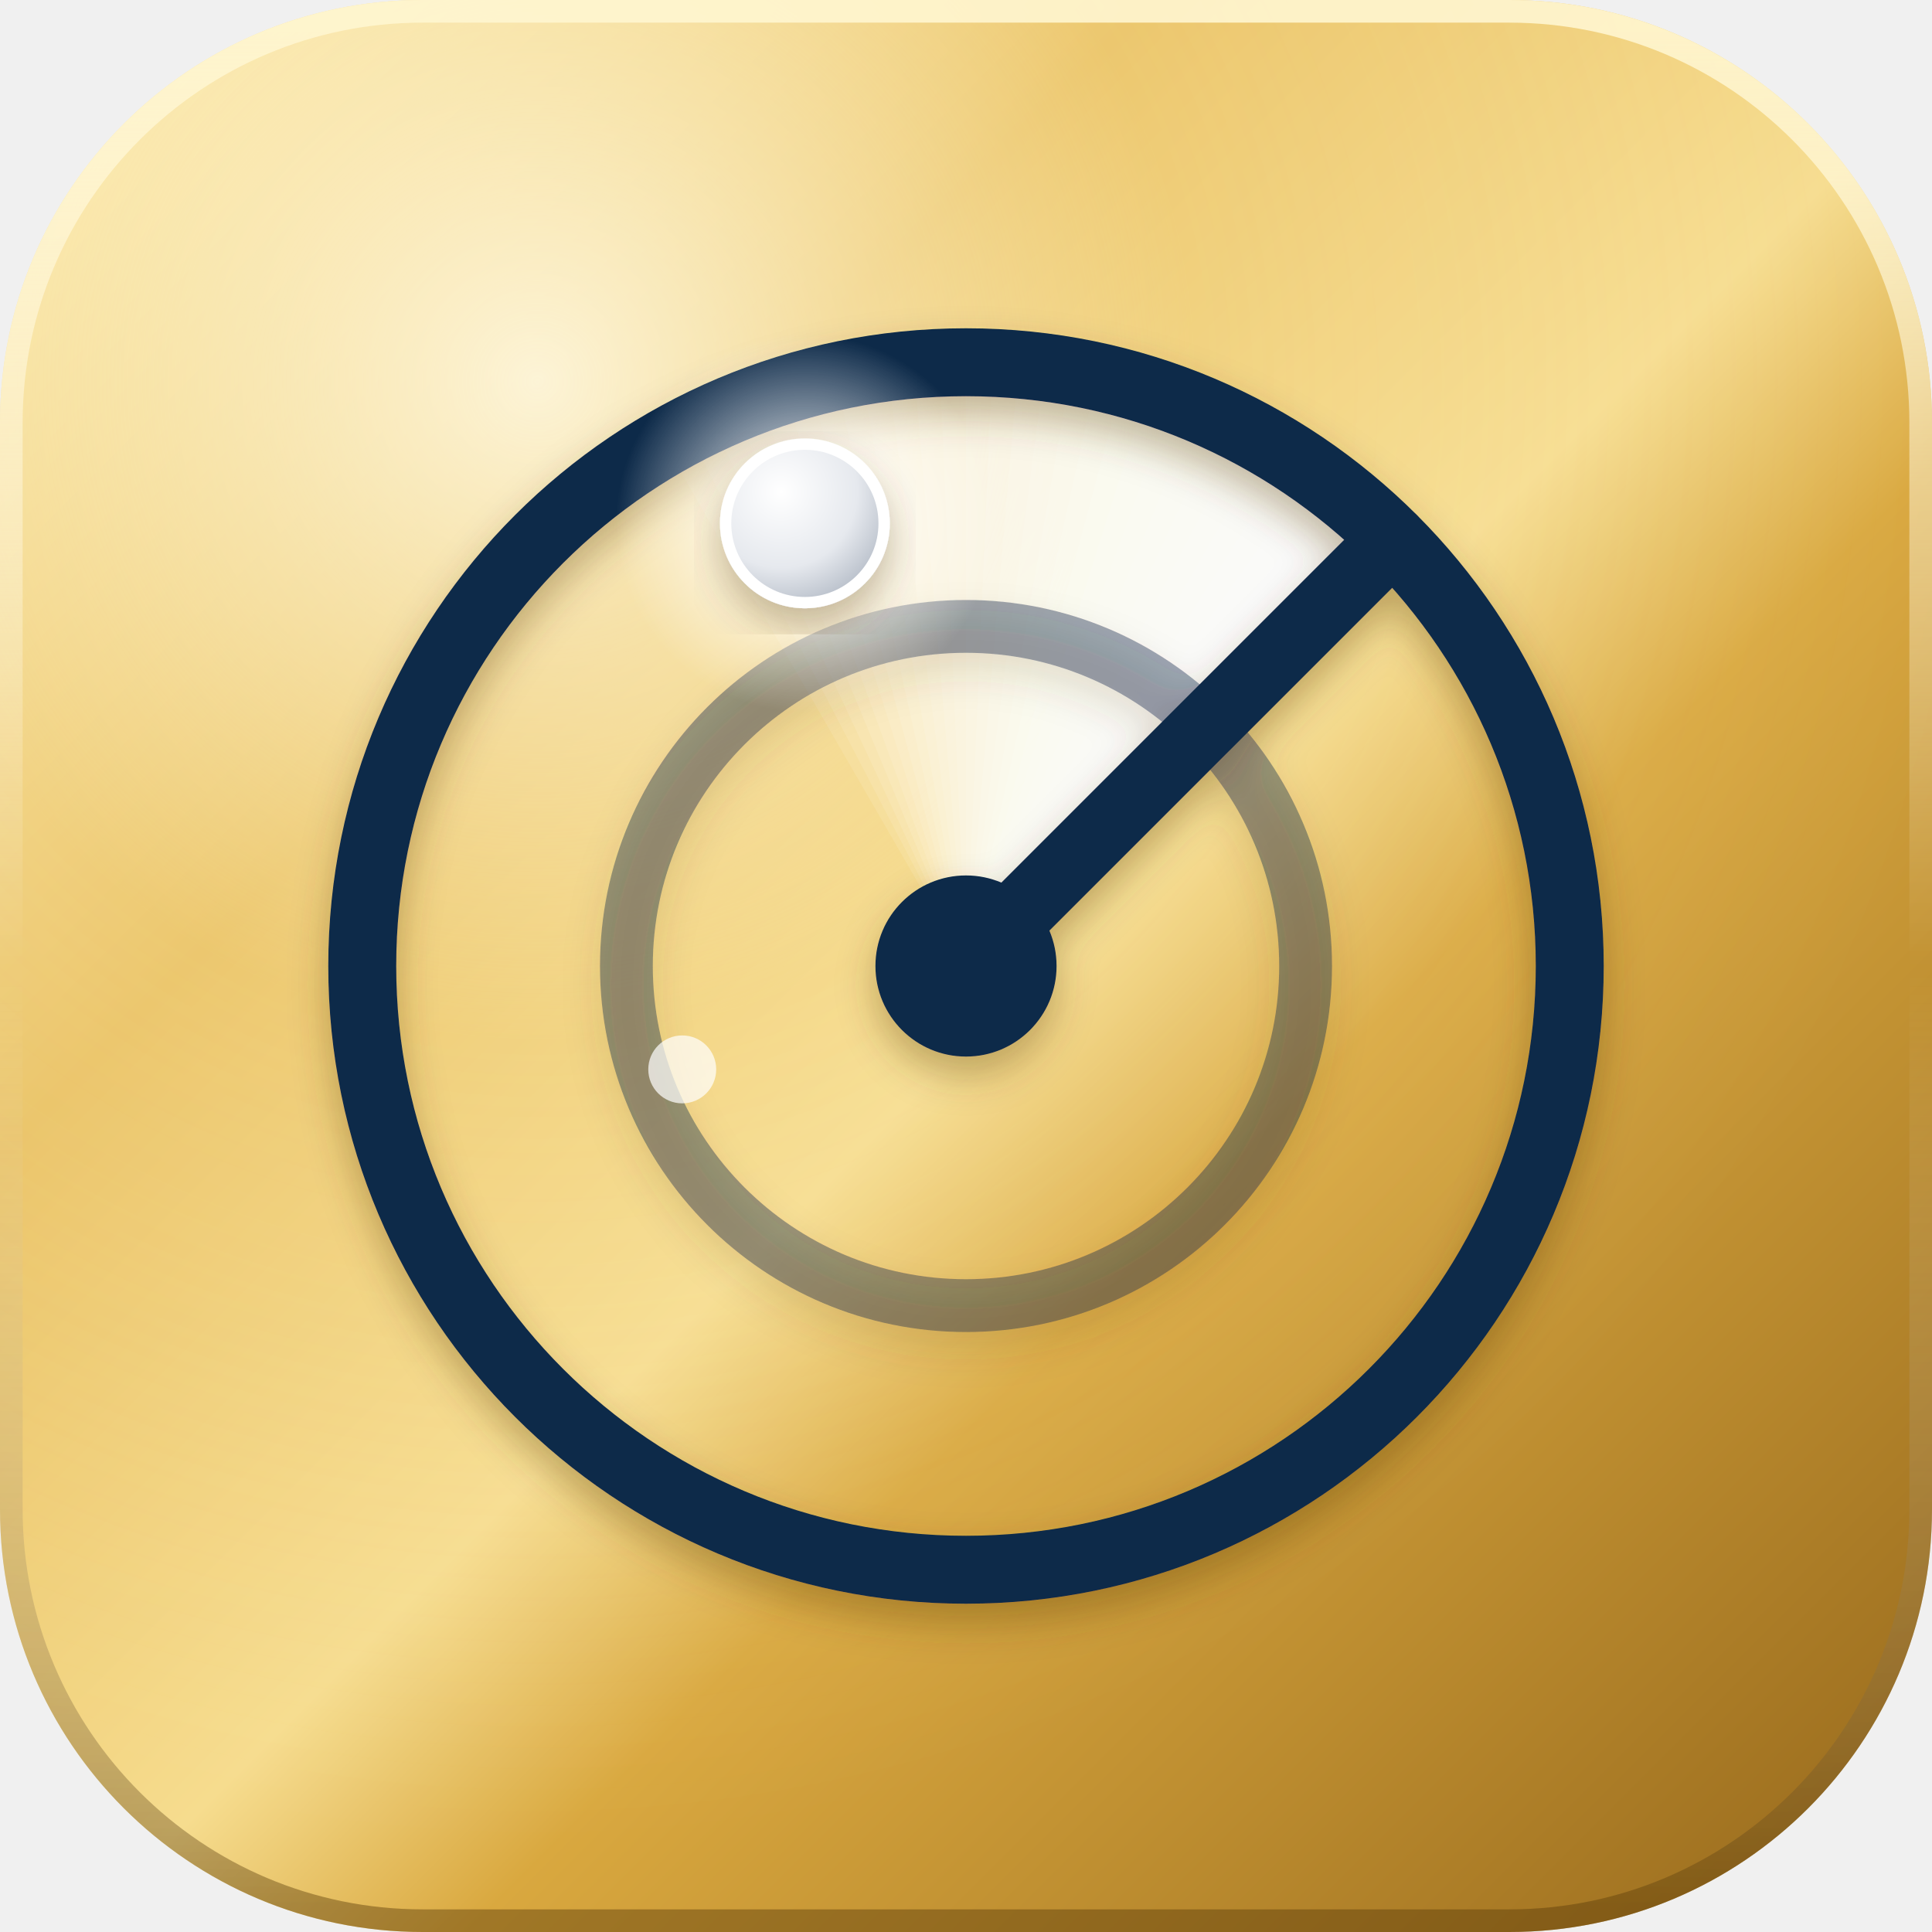
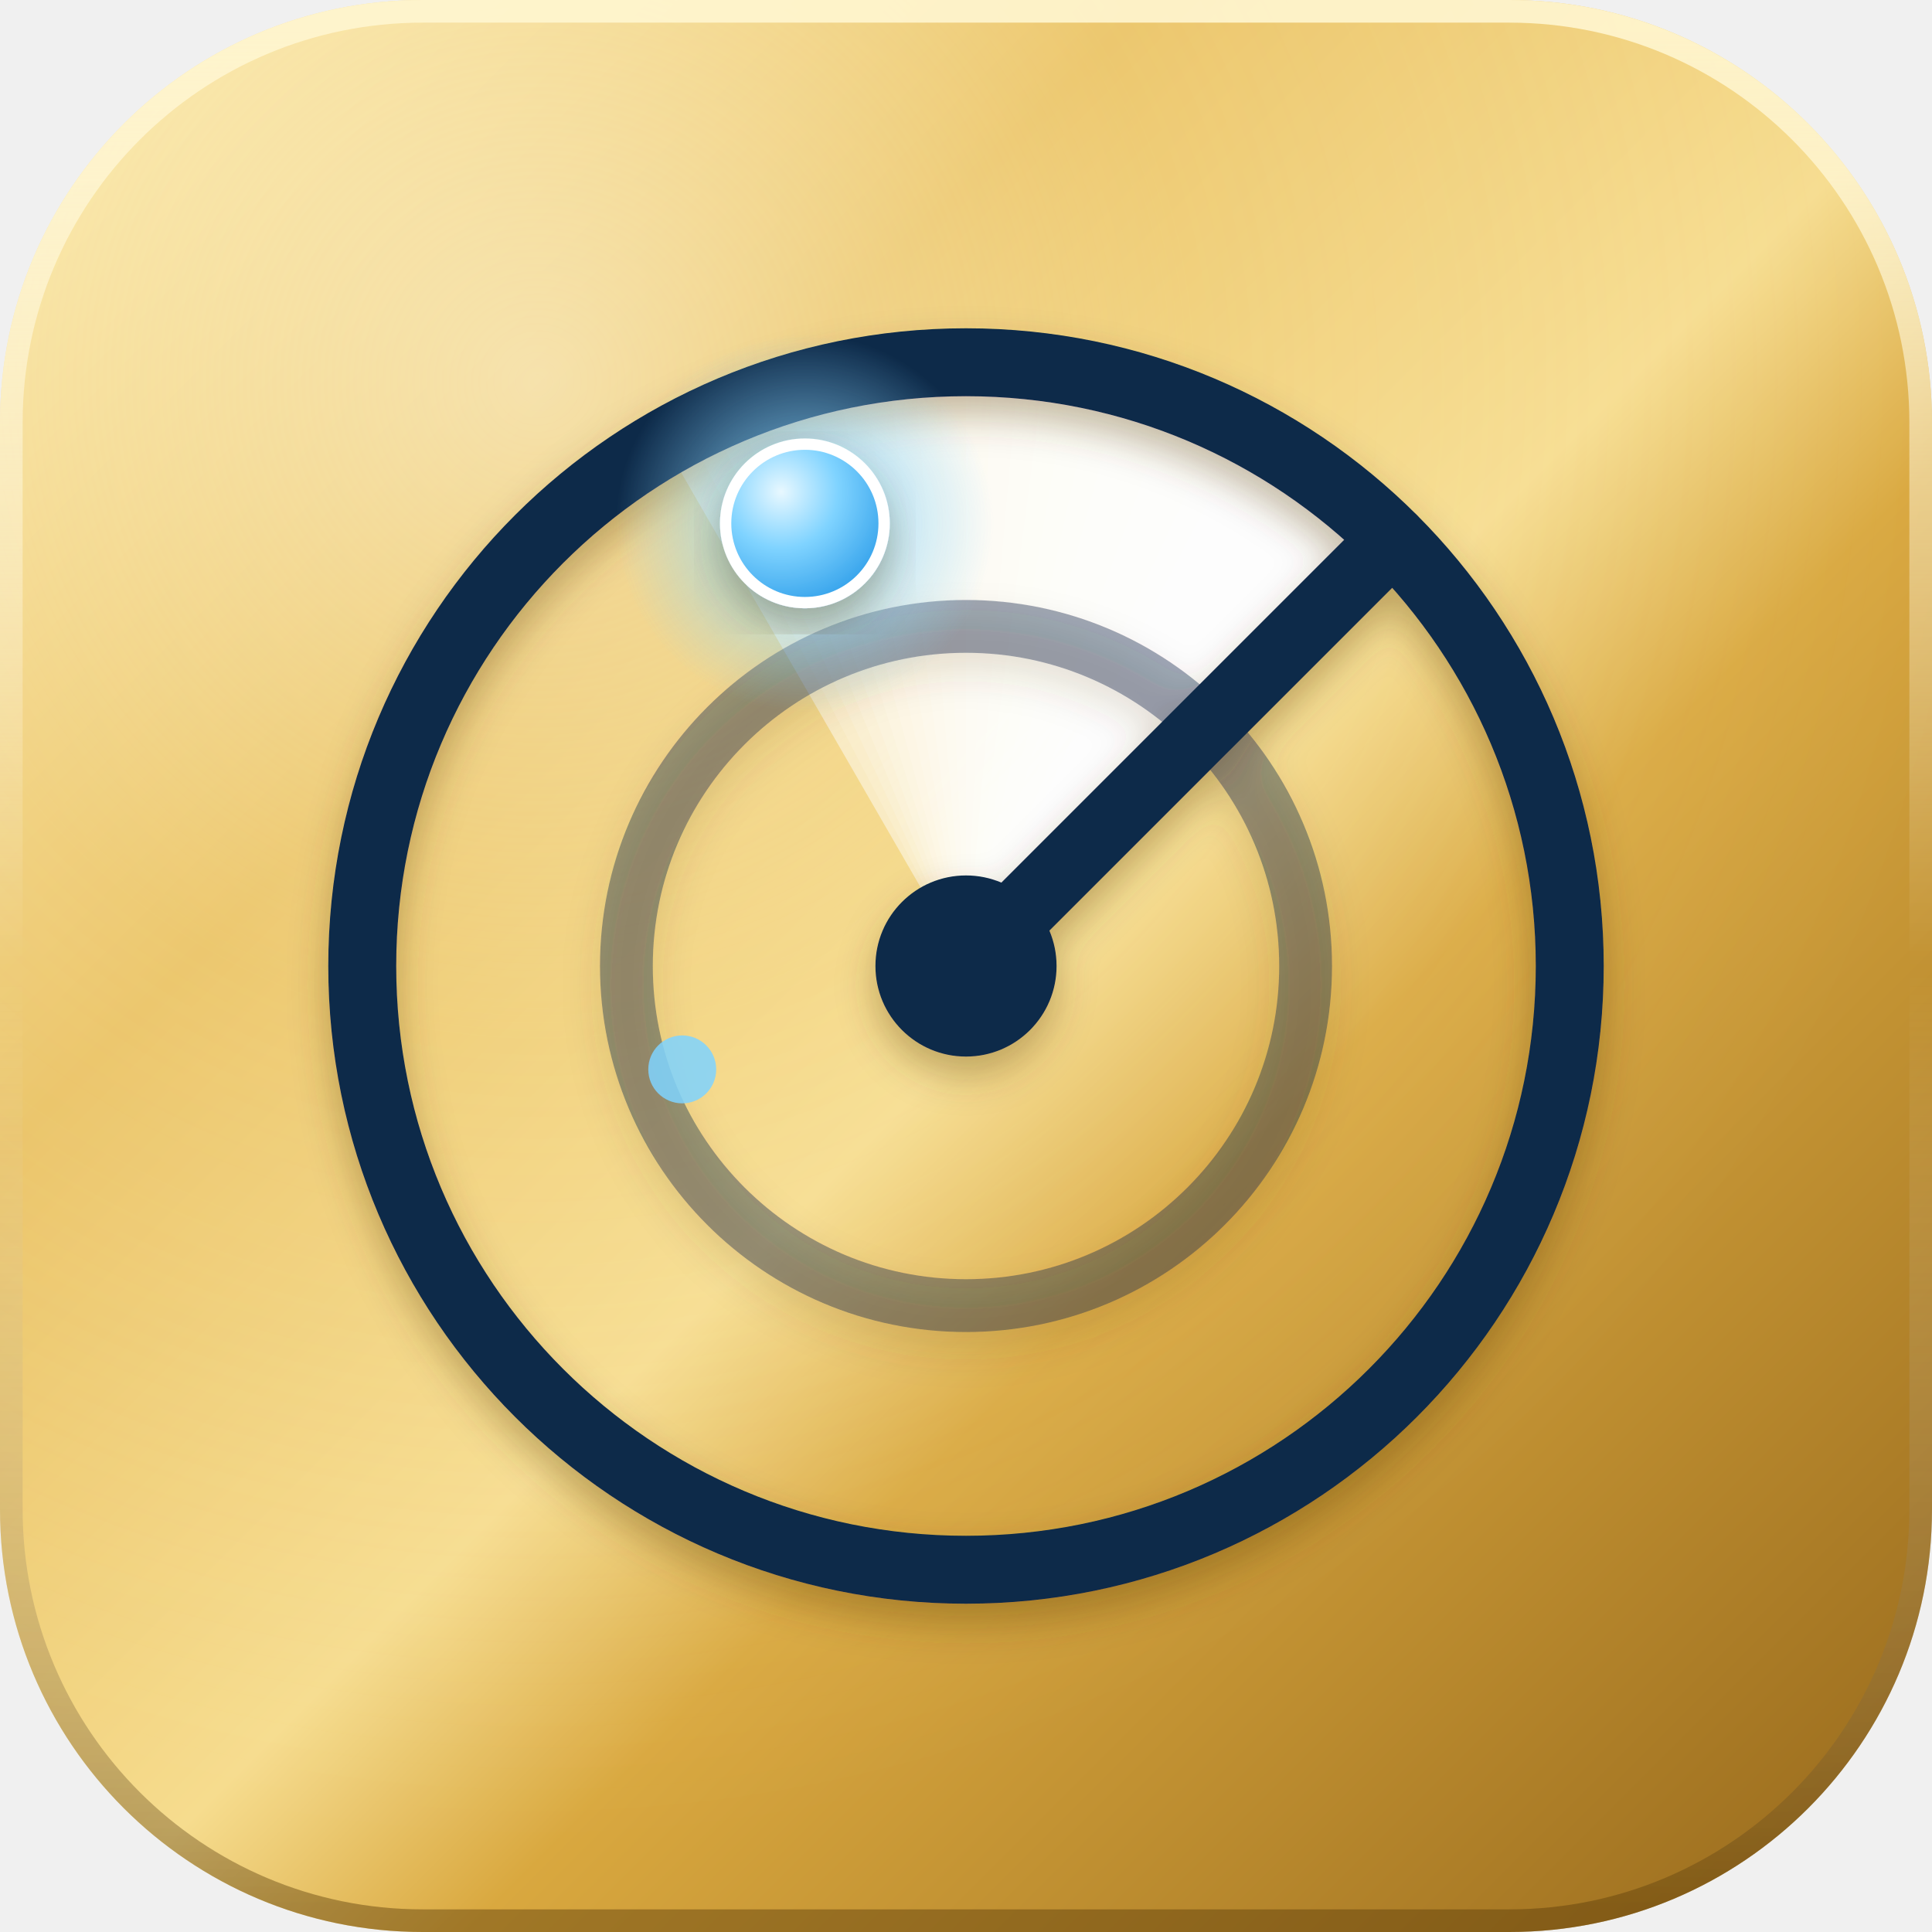
<svg xmlns="http://www.w3.org/2000/svg" viewBox="0 0 512 512">
  <defs>
    <linearGradient id="g" x1="0" y1="0" x2="1" y2="1">
      <stop offset="0" stop-color="#fcebb0" />
      <stop offset=".3" stop-color="#e9c060" />
      <stop offset=".52" stop-color="#f6dc8e" />
      <stop offset=".62" stop-color="#d9a83f" />
      <stop offset="1" stop-color="#94661a" />
    </linearGradient>
    <radialGradient id="h" cx=".28" cy=".2" r=".75">
-       <stop offset="0" stop-color="#fffbe8" stop-opacity=".85" />
+       <stop offset="0" stop-color="#fffbe8" stop-opacity=".5" />
      <stop offset=".45" stop-color="#fff3c4" stop-opacity=".15" />
      <stop offset="1" stop-color="#fff" stop-opacity="0" />
    </radialGradient>
    <linearGradient id="e" x1="0" y1="0" x2="0" y2="1">
      <stop offset="0" stop-color="#fff6d0" stop-opacity=".9" />
      <stop offset=".5" stop-color="#fff" stop-opacity="0" />
      <stop offset="1" stop-color="#5c3d08" stop-opacity=".45" />
    </linearGradient>
    <radialGradient id="b">
-       <stop offset="0" stop-color="#fff" />
-       <stop offset=".35" stop-color="#fff" stop-opacity=".9" />
-       <stop offset="1" stop-color="#fff" stop-opacity="0" />
+       <stop offset="0" stop-color="#bfeaff" />
+       <stop offset=".4" stop-color="#8fd8ff" stop-opacity=".75" />
+       <stop offset="1" stop-color="#8fd8ff" stop-opacity="0" />
    </radialGradient>
    <radialGradient id="ag" cx=".35" cy=".3" r=".8">
-       <stop offset="0" stop-color="#fff" />
-       <stop offset=".6" stop-color="#e6e9ee" />
-       <stop offset="1" stop-color="#aeb6c2" />
+       <stop offset="0" stop-color="#e8f8ff" />
+       <stop offset=".45" stop-color="#7fd3ff" />
+       <stop offset="1" stop-color="#2a9be8" />
    </radialGradient>
    <filter id="s" x="-20%" y="-20%" width="140%" height="140%">
      <feDropShadow dx="0" dy="5" stdDeviation="5" flood-color="#5c3d08" flood-opacity=".35" />
    </filter>
  </defs>
  <rect width="512" height="512" rx="112" fill="url(#g)" />
  <rect width="512" height="512" rx="112" fill="url(#h)" />
  <rect x="3" y="3" width="506" height="506" rx="109" fill="none" stroke="url(#e)" stroke-width="6" />
  <g fill="#fff">
-     <path d="M256 256L176.0 117.4A160 160 0 0 1 369.1 142.9Z" fill-opacity=".1" />
-     <path d="M256 256L182.1 114.1A160 160 0 0 1 369.1 142.9Z" fill-opacity=".1" />
-     <path d="M256 256L188.4 111.0A160 160 0 0 1 369.1 142.9Z" fill-opacity=".1" />
-     <path d="M256 256L194.8 108.2A160 160 0 0 1 369.1 142.9Z" fill-opacity=".1" />
-     <path d="M256 256L201.3 105.6A160 160 0 0 1 369.1 142.9Z" fill-opacity=".1" />
-     <path d="M256 256L207.9 103.4A160 160 0 0 1 369.1 142.9Z" fill-opacity=".1" />
-     <path d="M256 256L214.6 101.5A160 160 0 0 1 369.1 142.9Z" fill-opacity=".1" />
-     <path d="M256 256L221.4 99.8A160 160 0 0 1 369.1 142.9Z" fill-opacity=".1" />
-     <path d="M256 256L228.2 98.4A160 160 0 0 1 369.1 142.9Z" fill-opacity=".1" />
-     <path d="M256 256L235.1 97.4A160 160 0 0 1 369.1 142.9Z" fill-opacity=".1" />
-     <path d="M256 256L242.1 96.6A160 160 0 0 1 369.1 142.9Z" fill-opacity=".1" />
-     <path d="M256 256L249.0 96.2A160 160 0 0 1 369.1 142.9Z" fill-opacity=".1" />
-     <path d="M256 256L256.0 96.0A160 160 0 0 1 369.1 142.9Z" fill-opacity=".1" />
-     <path d="M256 256L263.0 96.2A160 160 0 0 1 369.1 142.9Z" fill-opacity=".1" />
-     <path d="M256 256L269.9 96.6A160 160 0 0 1 369.1 142.9Z" fill-opacity=".1" />
-     <path d="M256 256L276.9 97.4A160 160 0 0 1 369.1 142.9Z" fill-opacity=".1" />
-     <path d="M256 256L283.8 98.4A160 160 0 0 1 369.1 142.9Z" fill-opacity=".1" />
-     <path d="M256 256L290.6 99.8A160 160 0 0 1 369.1 142.9Z" fill-opacity=".1" />
-     <path d="M256 256L297.4 101.5A160 160 0 0 1 369.1 142.9Z" fill-opacity=".1" />
-     <path d="M256 256L304.1 103.4A160 160 0 0 1 369.1 142.9Z" fill-opacity=".1" />
-     <path d="M256 256L310.7 105.6A160 160 0 0 1 369.1 142.9Z" fill-opacity=".1" />
-     <path d="M256 256L317.2 108.2A160 160 0 0 1 369.1 142.9Z" fill-opacity=".1" />
-     <path d="M256 256L323.6 111.0A160 160 0 0 1 369.1 142.9Z" fill-opacity=".1" />
-     <path d="M256 256L329.9 114.1A160 160 0 0 1 369.1 142.9Z" fill-opacity=".1" />
-     <path d="M256 256L336.0 117.4A160 160 0 0 1 369.1 142.9Z" fill-opacity=".1" />
-     <path d="M256 256L342.0 121.1A160 160 0 0 1 369.1 142.9Z" fill-opacity=".1" />
-     <path d="M256 256L347.8 124.9A160 160 0 0 1 369.1 142.9Z" fill-opacity=".1" />
-     <path d="M256 256L353.4 129.1A160 160 0 0 1 369.1 142.9Z" fill-opacity=".1" />
-     <path d="M256 256L358.8 133.4A160 160 0 0 1 369.1 142.9Z" fill-opacity=".1" />
-     <path d="M256 256L364.1 138.0A160 160 0 0 1 369.1 142.9Z" fill-opacity=".1" />
+     <path d="M256 256L176.0 117.4A160 160 0 0 1 369.1 142.9Z" fill-opacity=".13" />
+     <path d="M256 256L182.1 114.1A160 160 0 0 1 369.1 142.9Z" fill-opacity=".13" />
+     <path d="M256 256L188.4 111.0A160 160 0 0 1 369.1 142.9Z" fill-opacity=".13" />
+     <path d="M256 256L194.8 108.2A160 160 0 0 1 369.1 142.9Z" fill-opacity=".13" />
+     <path d="M256 256L201.3 105.6A160 160 0 0 1 369.1 142.9Z" fill-opacity=".13" />
+     <path d="M256 256L207.9 103.4A160 160 0 0 1 369.1 142.9Z" fill-opacity=".13" />
+     <path d="M256 256L214.6 101.5A160 160 0 0 1 369.1 142.9Z" fill-opacity=".13" />
+     <path d="M256 256L221.4 99.8A160 160 0 0 1 369.1 142.9Z" fill-opacity=".13" />
+     <path d="M256 256L228.2 98.4A160 160 0 0 1 369.1 142.9Z" fill-opacity=".13" />
+     <path d="M256 256L235.1 97.4A160 160 0 0 1 369.1 142.9Z" fill-opacity=".13" />
+     <path d="M256 256L242.1 96.6A160 160 0 0 1 369.1 142.9Z" fill-opacity=".13" />
+     <path d="M256 256L249.0 96.2A160 160 0 0 1 369.1 142.9Z" fill-opacity=".13" />
+     <path d="M256 256L256.0 96.0A160 160 0 0 1 369.1 142.9Z" fill-opacity=".13" />
+     <path d="M256 256L263.0 96.2A160 160 0 0 1 369.1 142.9Z" fill-opacity=".13" />
+     <path d="M256 256L269.9 96.6A160 160 0 0 1 369.1 142.9Z" fill-opacity=".13" />
+     <path d="M256 256L276.9 97.4A160 160 0 0 1 369.1 142.9Z" fill-opacity=".13" />
+     <path d="M256 256L283.8 98.4A160 160 0 0 1 369.1 142.9Z" fill-opacity=".13" />
+     <path d="M256 256L290.6 99.8A160 160 0 0 1 369.1 142.9Z" fill-opacity=".13" />
+     <path d="M256 256L297.4 101.5A160 160 0 0 1 369.1 142.9Z" fill-opacity=".13" />
+     <path d="M256 256L304.1 103.4A160 160 0 0 1 369.1 142.9Z" fill-opacity=".13" />
+     <path d="M256 256L310.7 105.6A160 160 0 0 1 369.1 142.9Z" fill-opacity=".13" />
+     <path d="M256 256L317.2 108.2A160 160 0 0 1 369.1 142.9Z" fill-opacity=".13" />
+     <path d="M256 256L323.6 111.0A160 160 0 0 1 369.1 142.9Z" fill-opacity=".13" />
+     <path d="M256 256L329.9 114.1A160 160 0 0 1 369.1 142.9Z" fill-opacity=".13" />
+     <path d="M256 256L336.0 117.4A160 160 0 0 1 369.1 142.9Z" fill-opacity=".13" />
+     <path d="M256 256L342.0 121.1A160 160 0 0 1 369.1 142.9Z" fill-opacity=".13" />
+     <path d="M256 256L347.8 124.9A160 160 0 0 1 369.1 142.9Z" fill-opacity=".13" />
+     <path d="M256 256L353.4 129.1A160 160 0 0 1 369.1 142.9Z" fill-opacity=".13" />
+     <path d="M256 256L358.8 133.4A160 160 0 0 1 369.1 142.9Z" fill-opacity=".13" />
+     <path d="M256 256L364.1 138.0A160 160 0 0 1 369.1 142.9Z" fill-opacity=".13" />
  </g>
+   <path d="M256 256L369.1 142.9A160 160 0 0 0 176.0 117.4Z" fill="#fff" fill-opacity=".4" />
  <g filter="url(#s)">
    <circle cx="256" cy="256" r="160" fill="none" stroke="#0b2a4a" stroke-width="18" />
    <circle cx="256" cy="256" r="90" fill="none" stroke="#0b2a4a" stroke-width="14" opacity=".4" />
    <line x1="256" y1="256" x2="369.1" y2="142.9" stroke="#0b2a4a" stroke-width="18" stroke-linecap="round" />
    <circle cx="256" cy="256" r="24" fill="#0b2a4a" />
  </g>
  <circle cx="213.3" cy="138.7" r="50" fill="url(#b)" opacity=".8" />
  <circle cx="213.3" cy="138.7" r="21" fill="url(#ag)" stroke="#fff" stroke-width="3" filter="url(#s)" />
-   <circle cx="180.8" cy="283.4" r="9" fill="#fff" opacity=".7" />
+   <circle cx="180.8" cy="283.4" r="9" fill="#7fd3ff" opacity=".85" />
</svg>
